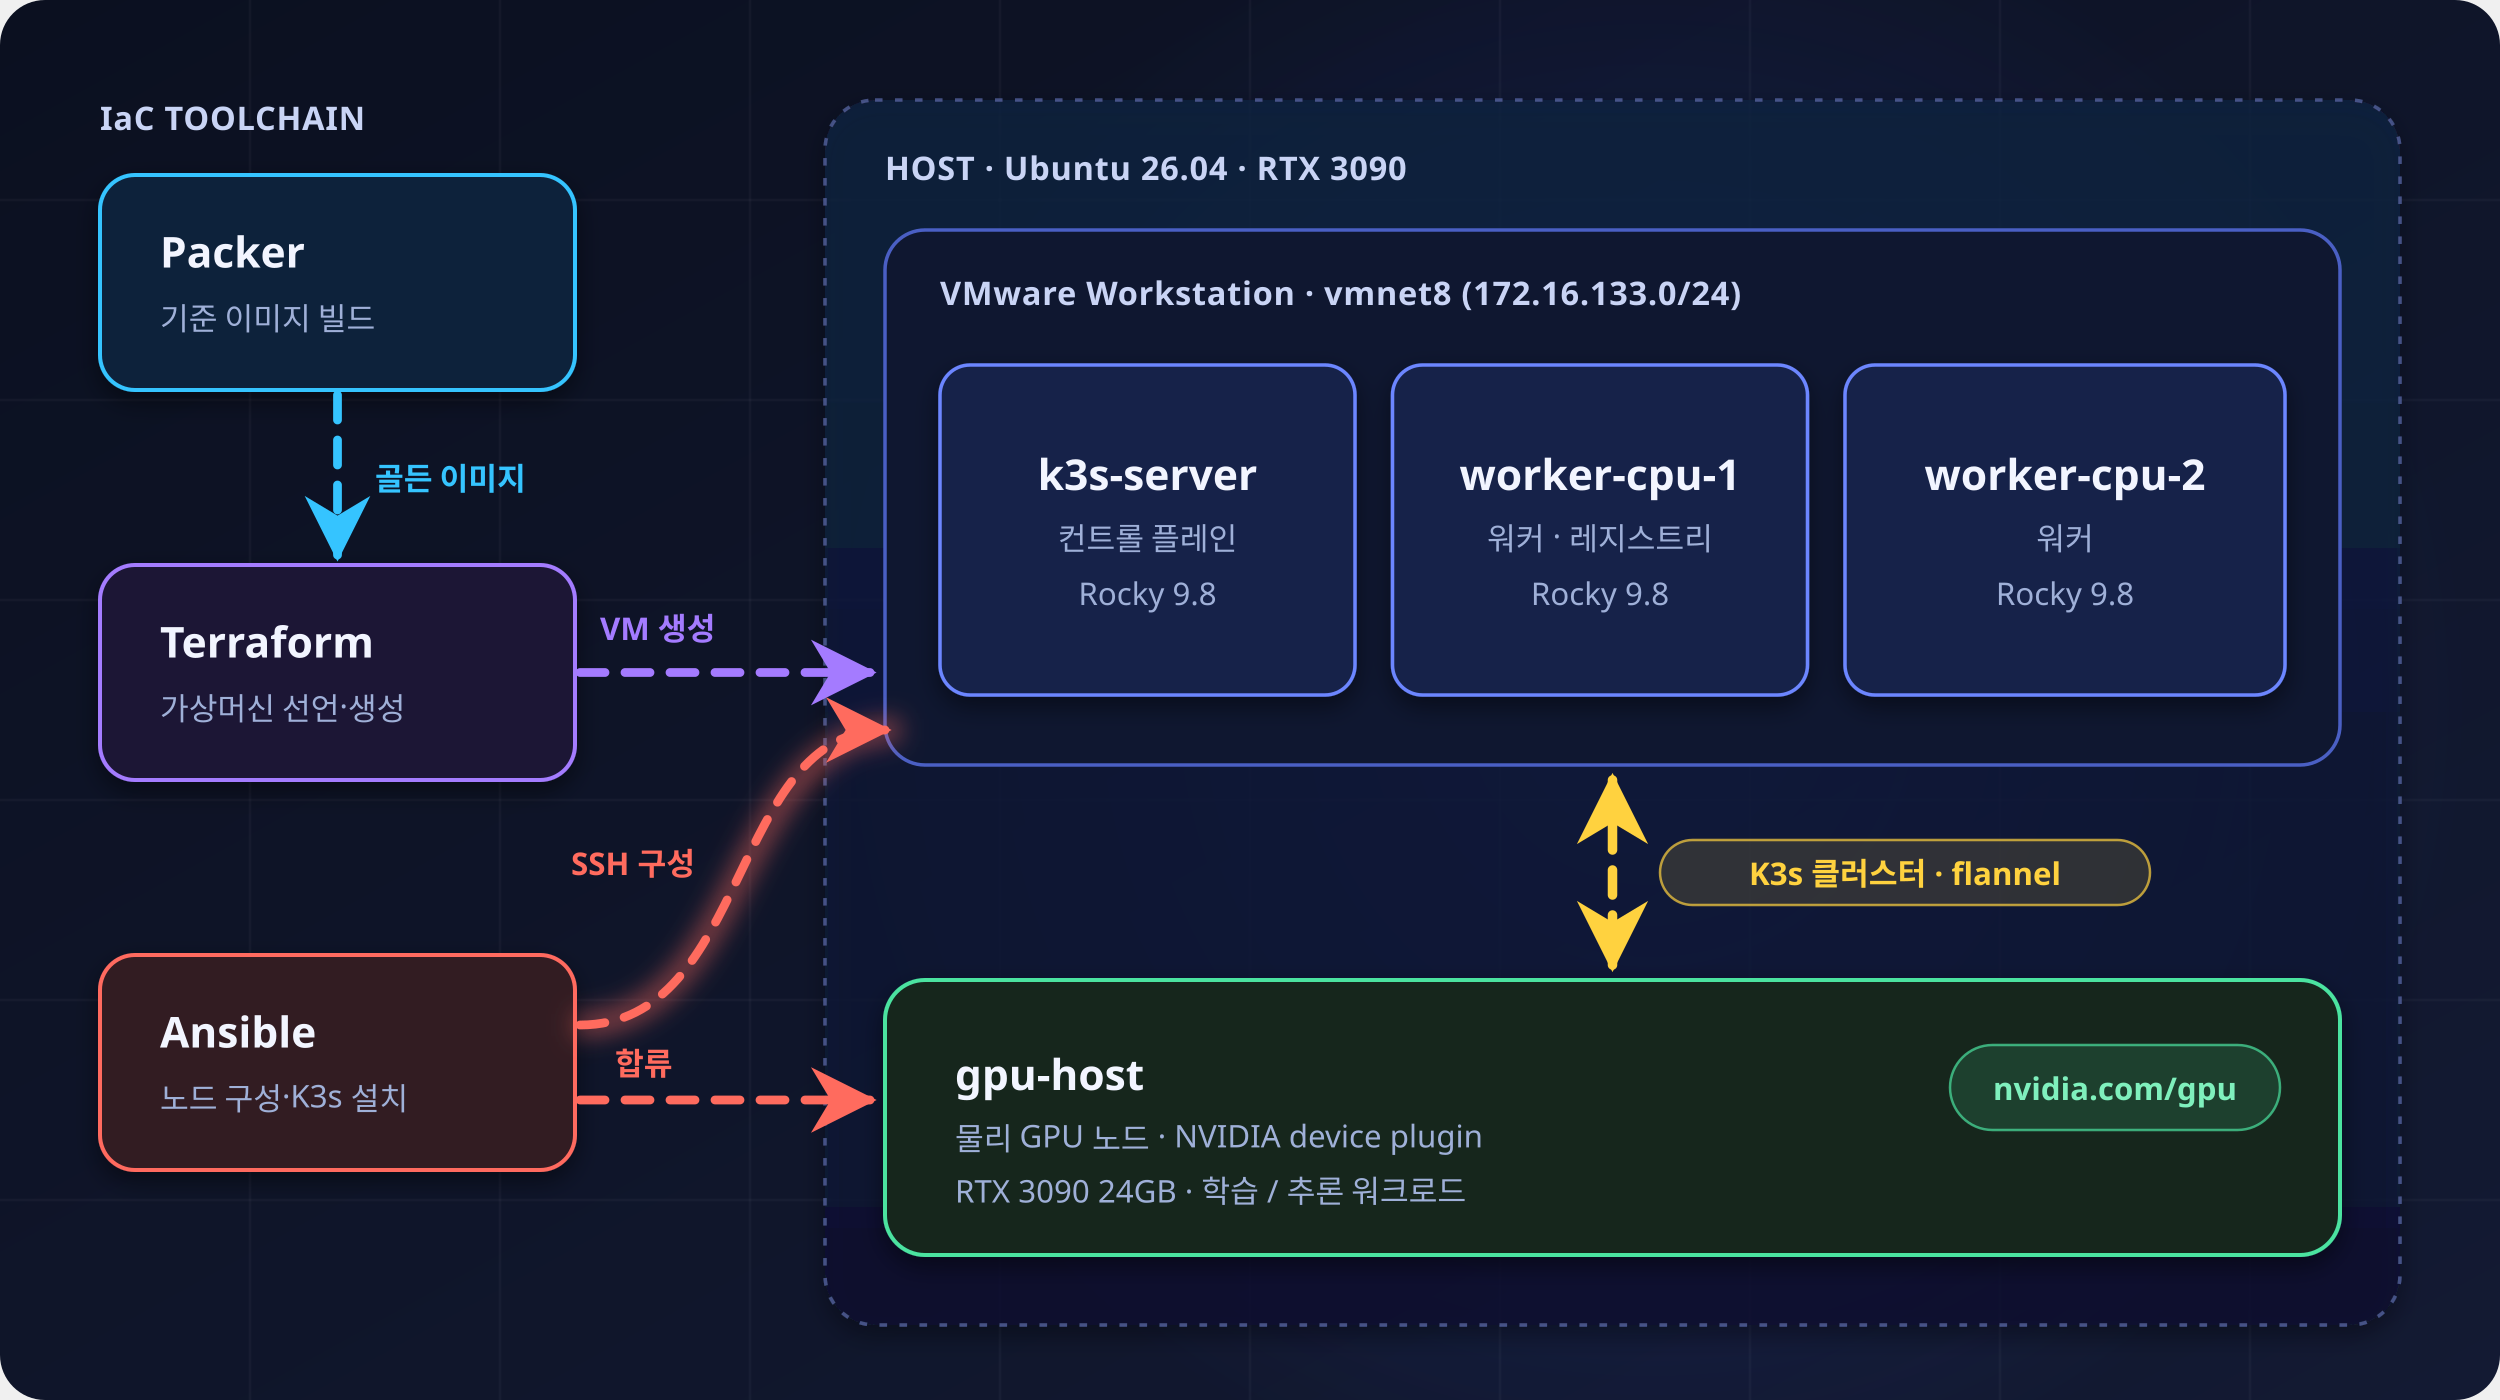
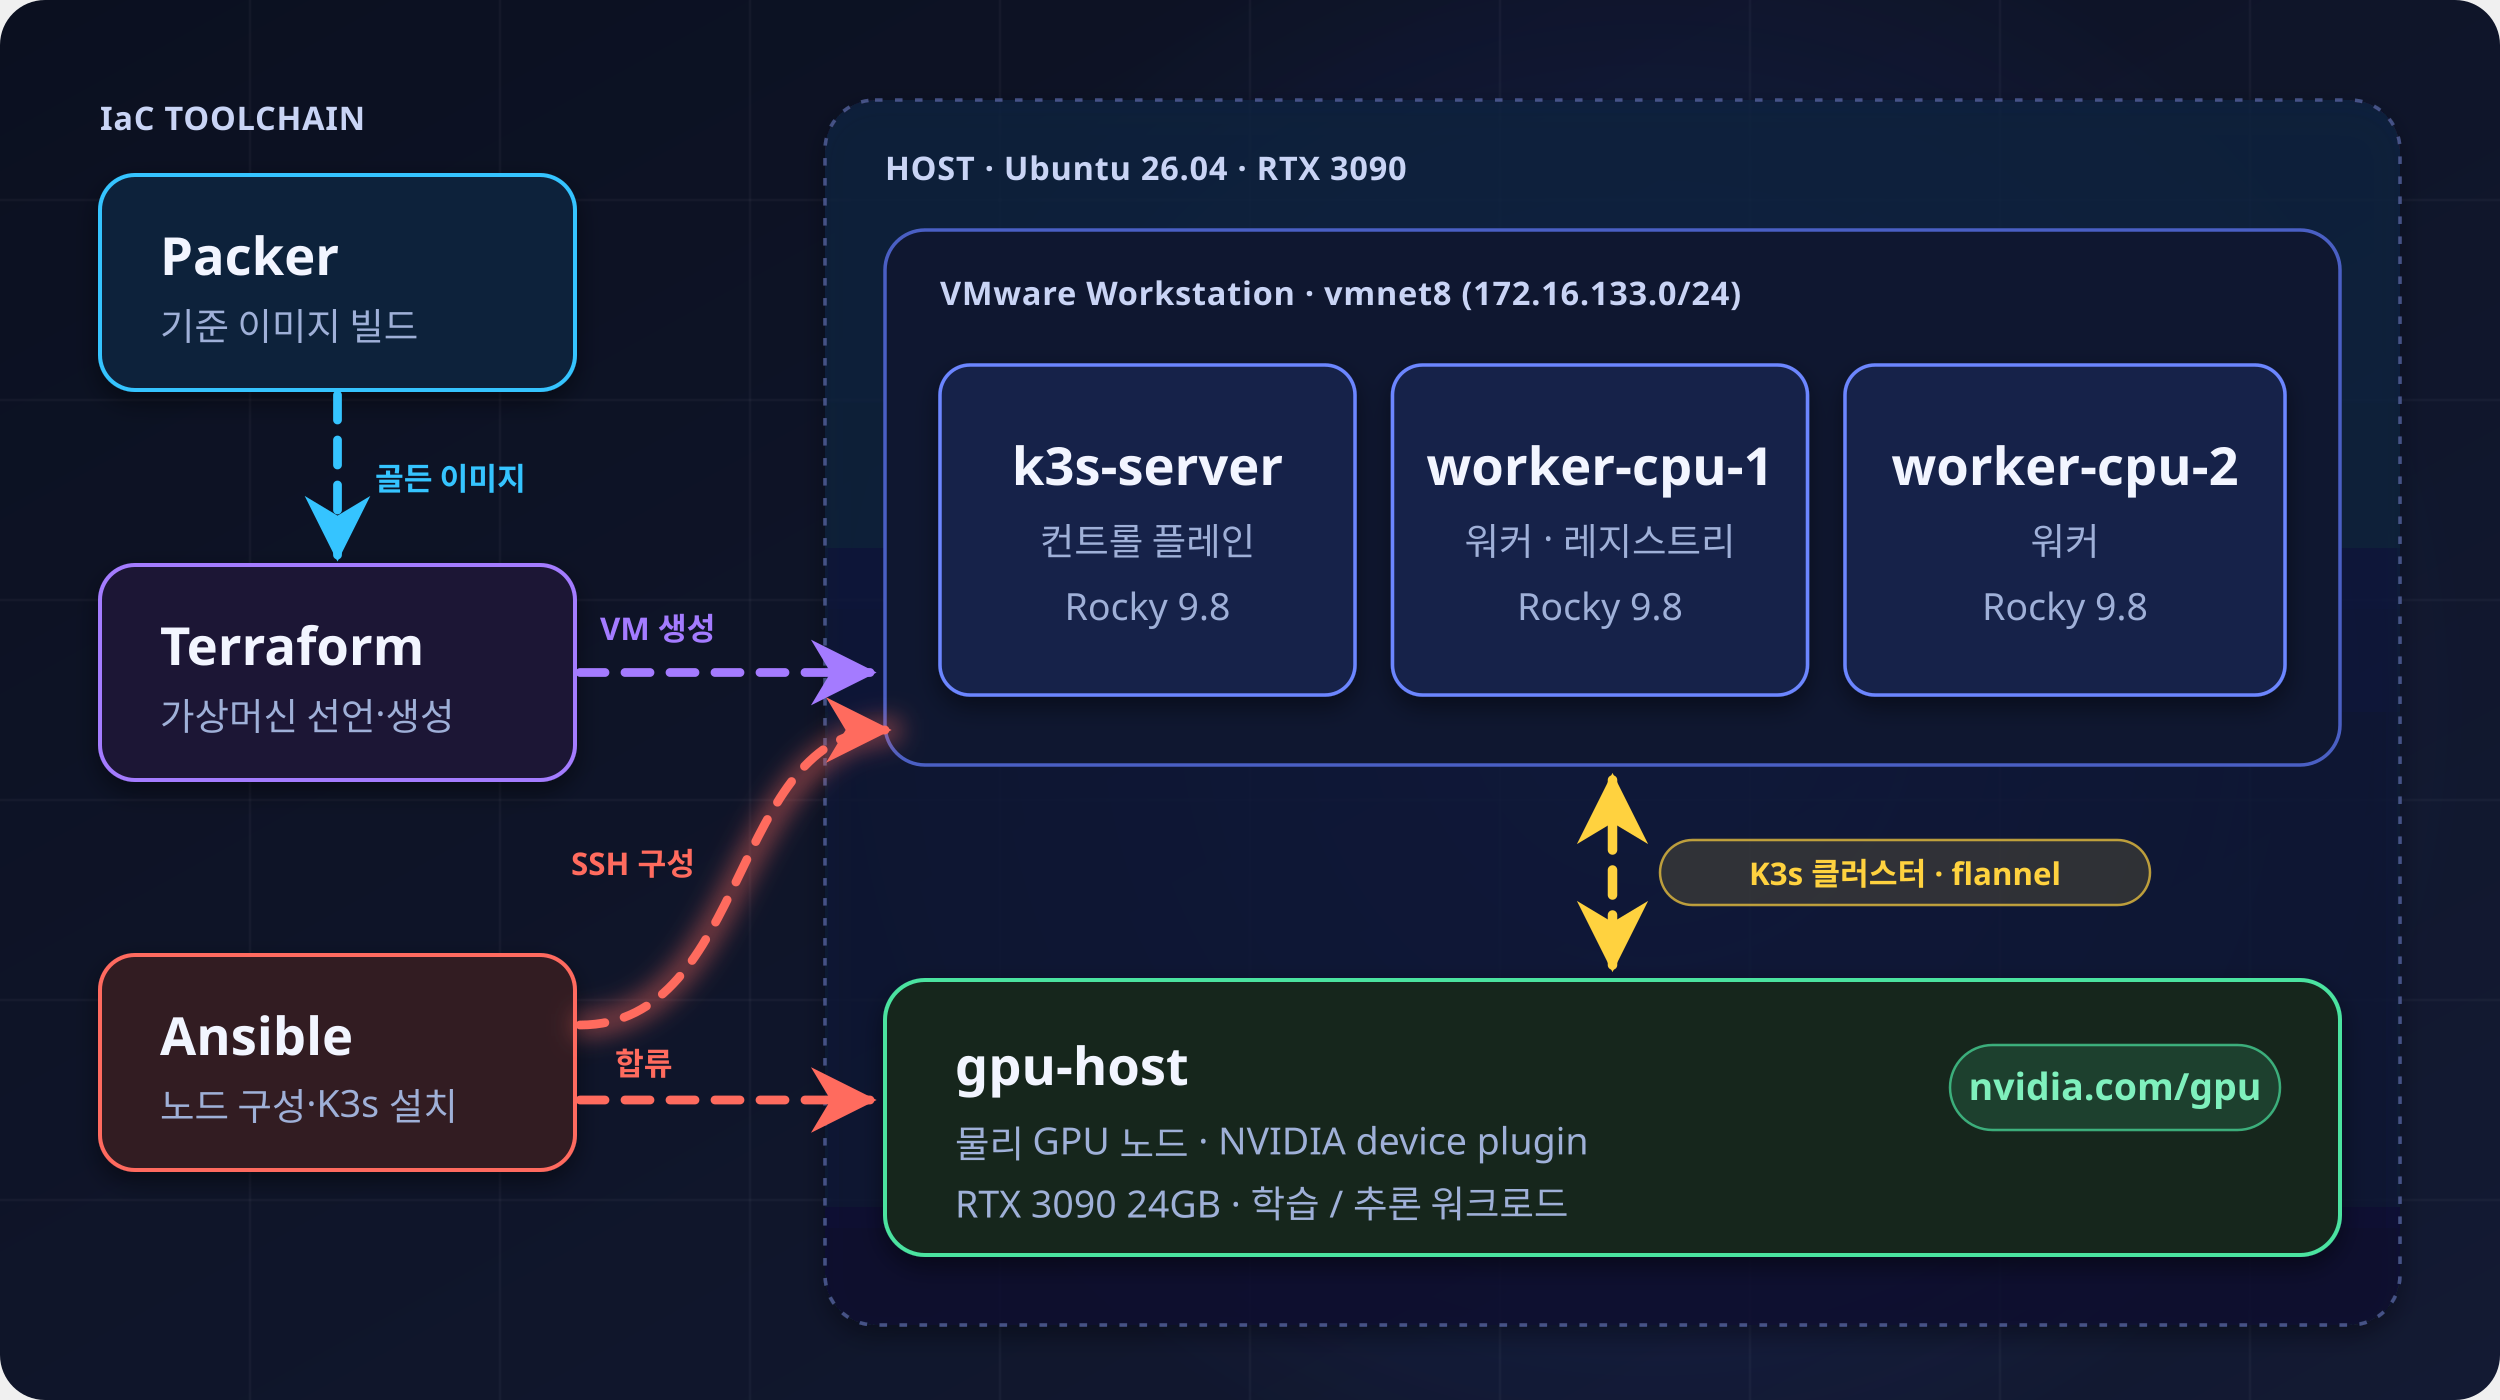
<svg xmlns="http://www.w3.org/2000/svg" viewBox="0 0 1000 560" width="1000" height="560" role="img" aria-label="k3s-vmware-lab 구성도">
  <defs>
    <linearGradient id="bg" x1="0" y1="0" x2="1" y2="1">
      <stop offset="0" stop-color="#0b1020" />
      <stop offset="1" stop-color="#131a33" />
    </linearGradient>
    <linearGradient id="hostFill" x1="0" y1="0" x2="0" y2="1">
      <stop offset="0" stop-color="#1a2342" stop-opacity=".75" />
      <stop offset="1" stop-color="#121932" stop-opacity=".75" />
    </linearGradient>
    <radialGradient id="glow" cx=".5" cy=".5" r=".5">
      <stop offset="0" stop-color="#3b5bff" stop-opacity=".22" />
      <stop offset="1" stop-color="#3b5bff" stop-opacity="0" />
    </radialGradient>
    <filter id="blur" x="-30%" y="-30%" width="160%" height="160%">
      <feGaussianBlur stdDeviation="5" />
    </filter>
    <filter id="shadow" x="-10%" y="-10%" width="120%" height="130%">
      <feDropShadow dx="0" dy="4" stdDeviation="5" flood-color="#000" flood-opacity=".45" />
    </filter>
    <marker id="aBlue" viewBox="0 0 12 12" refX="10" refY="6" markerWidth="9" markerHeight="9" orient="auto">
      <path d="M1 1 L11 6 L1 11 L4 6 Z" fill="#35c4ff" />
    </marker>
    <marker id="aPurple" viewBox="0 0 12 12" refX="10" refY="6" markerWidth="9" markerHeight="9" orient="auto">
      <path d="M1 1 L11 6 L1 11 L4 6 Z" fill="#a47bff" />
    </marker>
    <marker id="aRed" viewBox="0 0 12 12" refX="10" refY="6" markerWidth="9" markerHeight="9" orient="auto">
      <path d="M1 1 L11 6 L1 11 L4 6 Z" fill="#ff6b5e" />
    </marker>
    <marker id="aGold" viewBox="0 0 12 12" refX="10" refY="6" markerWidth="9" markerHeight="9" orient="auto">
      <path d="M1 1 L11 6 L1 11 L4 6 Z" fill="#ffd23f" />
    </marker>
    <marker id="aGoldS" viewBox="0 0 12 12" refX="2" refY="6" markerWidth="9" markerHeight="9" orient="auto">
      <path d="M11 1 L1 6 L11 11 L8 6 Z" fill="#ffd23f" />
    </marker>
    <style>
      text { font-family: "Pretendard", "Noto Sans KR", "Apple SD Gothic Neo", "Malgun Gothic", "Segoe UI", sans-serif; }
      .flow { stroke-dasharray: 10 8; animation: dash 1.1s linear infinite; }
      @keyframes dash { to { stroke-dashoffset: -18; } }
      @media (prefers-reduced-motion: reduce) { .flow { animation: none; } }
-       .t  { fill: #f2f5ff; font-size: 17px; font-weight: 700; }
-       .s  { fill: #9fb0d8; font-size: 12.5px; }
+       .t  { fill: #f2f5ff; font-size: 21px; font-weight: 700; }
+       .s  { fill: #9fb0d8; font-size: 15px; }
      .h  { fill: #c9d4f5; font-size: 13px; font-weight: 600; letter-spacing: .3px; }
      .lb { font-size: 12.5px; font-weight: 700; }
    </style>
  </defs>
  <rect width="1000" height="560" rx="18" fill="url(#bg)" />
  <circle cx="660" cy="280" r="330" fill="url(#glow)" />
  <g stroke="#ffffff" stroke-opacity=".035">
    <path d="M0 80H1000M0 160H1000M0 240H1000M0 320H1000M0 400H1000M0 480H1000" />
    <path d="M100 0V560M200 0V560M300 0V560M400 0V560M500 0V560M600 0V560M700 0V560M800 0V560M900 0V560" />
  </g>
  <text x="40" y="52" class="h">IaC TOOLCHAIN</text>
  <g filter="url(#shadow)">
    <rect x="40" y="70" width="190" height="86" rx="14" fill="#10223a" stroke="#35c4ff" stroke-width="1.6" />
    <rect x="40" y="226" width="190" height="86" rx="14" fill="#1c1636" stroke="#a47bff" stroke-width="1.6" />
    <rect x="40" y="382" width="190" height="86" rx="14" fill="#331a22" stroke="#ff6b5e" stroke-width="1.6" />
  </g>
-   <text x="64" y="107" class="t">Packer</text>
-   <text x="64" y="132" class="s">기준 이미지 빌드</text>
-   <text x="64" y="263" class="t">Terraform</text>
-   <text x="64" y="288" class="s">가상머신 선언·생성</text>
-   <text x="64" y="419" class="t">Ansible</text>
-   <text x="64" y="444" class="s">노드 구성·K3s 설치</text>
+   <text x="64" y="110" class="t">Packer</text>
+   <text x="64" y="136" class="s">기준 이미지 빌드</text>
+   <text x="64" y="266" class="t">Terraform</text>
+   <text x="64" y="292" class="s">가상머신 선언·생성</text>
+   <text x="64" y="422" class="t">Ansible</text>
+   <text x="64" y="448" class="s">노드 구성·K3s 설치</text>
  <g filter="url(#shadow)">
    <rect x="330" y="40" width="630" height="490" rx="20" fill="url(#hostFill)" stroke="#5a6aa8" stroke-opacity=".7" stroke-width="1.4" stroke-dasharray="3 5" />
  </g>
  <text x="354" y="72" class="h">HOST · Ubuntu 26.04 · RTX 3090</text>
  <rect x="354" y="92" width="582" height="214" rx="16" fill="#0f1730" stroke="#4a5fc4" stroke-width="1.4" />
  <text x="376" y="122" class="h">VMware Workstation · vmnet8 (172.16.133.0/24)</text>
  <g filter="url(#shadow)">
    <rect x="376" y="146" width="166" height="132" rx="12" fill="#18234a" stroke="#6c86ff" stroke-width="1.4" />
    <rect x="557" y="146" width="166" height="132" rx="12" fill="#18234a" stroke="#6c86ff" stroke-width="1.4" />
    <rect x="738" y="146" width="176" height="132" rx="12" fill="#18234a" stroke="#6c86ff" stroke-width="1.4" />
  </g>
-   <text x="459" y="196" class="t" text-anchor="middle">k3s-server</text>
-   <text x="459" y="220" class="s" text-anchor="middle">컨트롤 플레인</text>
-   <text x="459" y="242" class="s" text-anchor="middle">Rocky 9.8</text>
-   <text x="640" y="196" class="t" text-anchor="middle">worker-cpu-1</text>
-   <text x="640" y="220" class="s" text-anchor="middle">워커 · 레지스트리</text>
-   <text x="640" y="242" class="s" text-anchor="middle">Rocky 9.8</text>
-   <text x="826" y="196" class="t" text-anchor="middle">worker-cpu-2</text>
-   <text x="826" y="220" class="s" text-anchor="middle">워커</text>
-   <text x="826" y="242" class="s" text-anchor="middle">Rocky 9.8</text>
+   <text x="459" y="194" class="t" text-anchor="middle">k3s-server</text>
+   <text x="459" y="222" class="s" text-anchor="middle">컨트롤 플레인</text>
+   <text x="459" y="248" class="s" text-anchor="middle">Rocky 9.8</text>
+   <text x="640" y="194" class="t" text-anchor="middle">worker-cpu-1</text>
+   <text x="640" y="222" class="s" text-anchor="middle">워커 · 레지스트리</text>
+   <text x="640" y="248" class="s" text-anchor="middle">Rocky 9.8</text>
+   <text x="826" y="194" class="t" text-anchor="middle">worker-cpu-2</text>
+   <text x="826" y="222" class="s" text-anchor="middle">워커</text>
+   <text x="826" y="248" class="s" text-anchor="middle">Rocky 9.8</text>
  <g filter="url(#shadow)">
    <rect x="354" y="392" width="582" height="110" rx="16" fill="#12261f" stroke="#4be3a0" stroke-width="1.6" />
  </g>
-   <text x="382" y="436" class="t">gpu-host</text>
-   <text x="382" y="460" class="s">물리 GPU 노드 · NVIDIA device plugin</text>
-   <text x="382" y="481" class="s">RTX 3090 24GB · 학습 / 추론 워크로드</text>
+   <text x="382" y="434" class="t">gpu-host</text>
+   <text x="382" y="463" class="s">물리 GPU 노드 · NVIDIA device plugin</text>
+   <text x="382" y="487" class="s">RTX 3090 24GB · 학습 / 추론 워크로드</text>
  <rect x="780" y="418" width="132" height="34" rx="17" fill="#4be3a0" fill-opacity=".14" stroke="#4be3a0" stroke-opacity=".7" />
  <text x="846" y="440" class="s" text-anchor="middle" style="fill:#7ff0bd;font-weight:700">nvidia.com/gpu</text>
  <path d="M135 156 V226" stroke="#35c4ff" stroke-width="9" opacity=".5" filter="url(#blur)" fill="none" />
  <path class="flow" d="M135 158 V222" stroke="#35c4ff" stroke-width="3.5" fill="none" stroke-linecap="round" marker-end="url(#aBlue)" />
  <text x="150" y="196" class="lb" fill="#35c4ff">골든 이미지</text>
  <path d="M230 269 H354" stroke="#a47bff" stroke-width="9" opacity=".5" filter="url(#blur)" fill="none" />
  <path class="flow" d="M232 269 H348" stroke="#a47bff" stroke-width="3.5" fill="none" stroke-linecap="round" marker-end="url(#aPurple)" />
  <text x="240" y="256" class="lb" fill="#a47bff">VM 생성</text>
  <path d="M230 410 C 300 410, 292 292, 360 292" stroke="#ff6b5e" stroke-width="9" opacity=".5" filter="url(#blur)" fill="none" />
  <path class="flow" d="M232 410 C 300 410, 292 292, 354 292" stroke="#ff6b5e" stroke-width="3.5" fill="none" stroke-linecap="round" marker-end="url(#aRed)" />
  <text x="278" y="350" class="lb" text-anchor="end" fill="#ff6b5e">SSH 구성</text>
  <path d="M230 440 H354" stroke="#ff6b5e" stroke-width="9" opacity=".5" filter="url(#blur)" fill="none" />
  <path class="flow" d="M232 440 H348" stroke="#ff6b5e" stroke-width="3.5" fill="none" stroke-linecap="round" marker-end="url(#aRed)" />
  <text x="246" y="430" class="lb" fill="#ff6b5e">합류</text>
  <path d="M645 306 V392" stroke="#ffd23f" stroke-width="10" opacity=".5" filter="url(#blur)" fill="none" />
  <path class="flow" d="M645 312 V386" stroke="#ffd23f" stroke-width="3.8" fill="none" stroke-linecap="round" marker-start="url(#aGoldS)" marker-end="url(#aGold)" />
  <rect x="664" y="336" width="196" height="26" rx="13" fill="#ffd23f" fill-opacity=".14" stroke="#ffd23f" stroke-opacity=".7" />
  <text x="762" y="354" class="lb" text-anchor="middle" fill="#ffd23f">K3s 클러스터 · flannel</text>
</svg>
